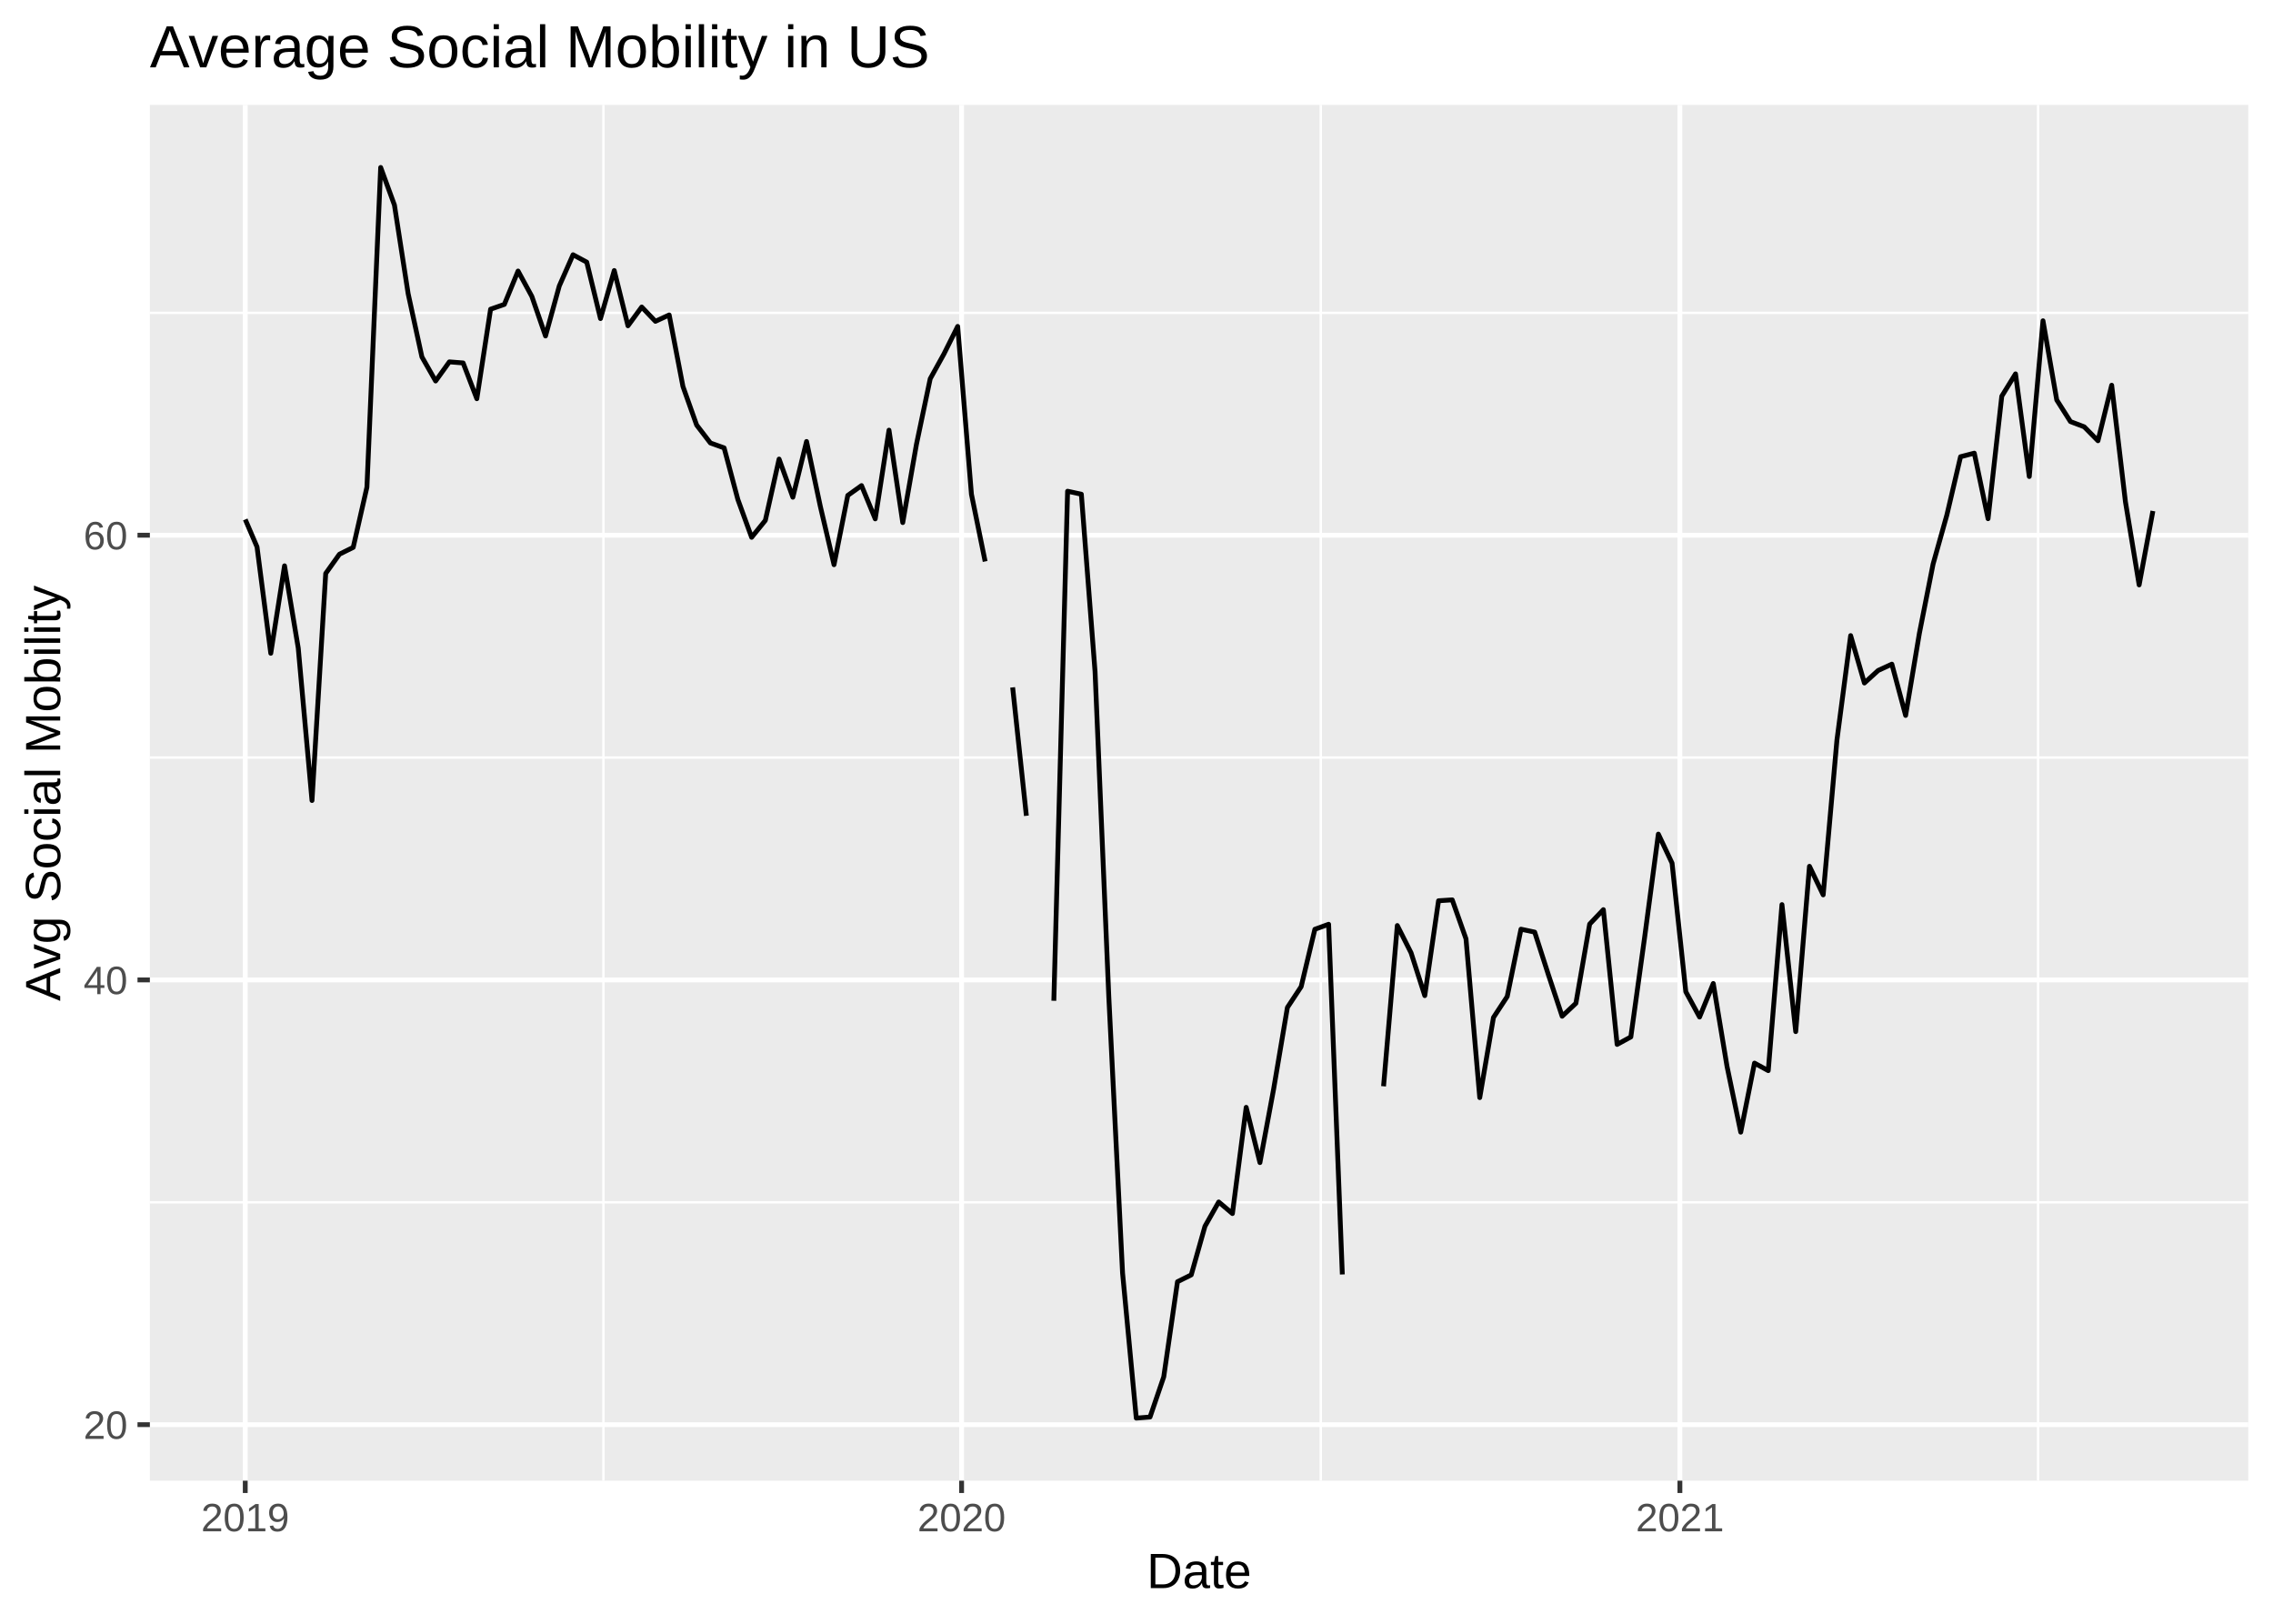
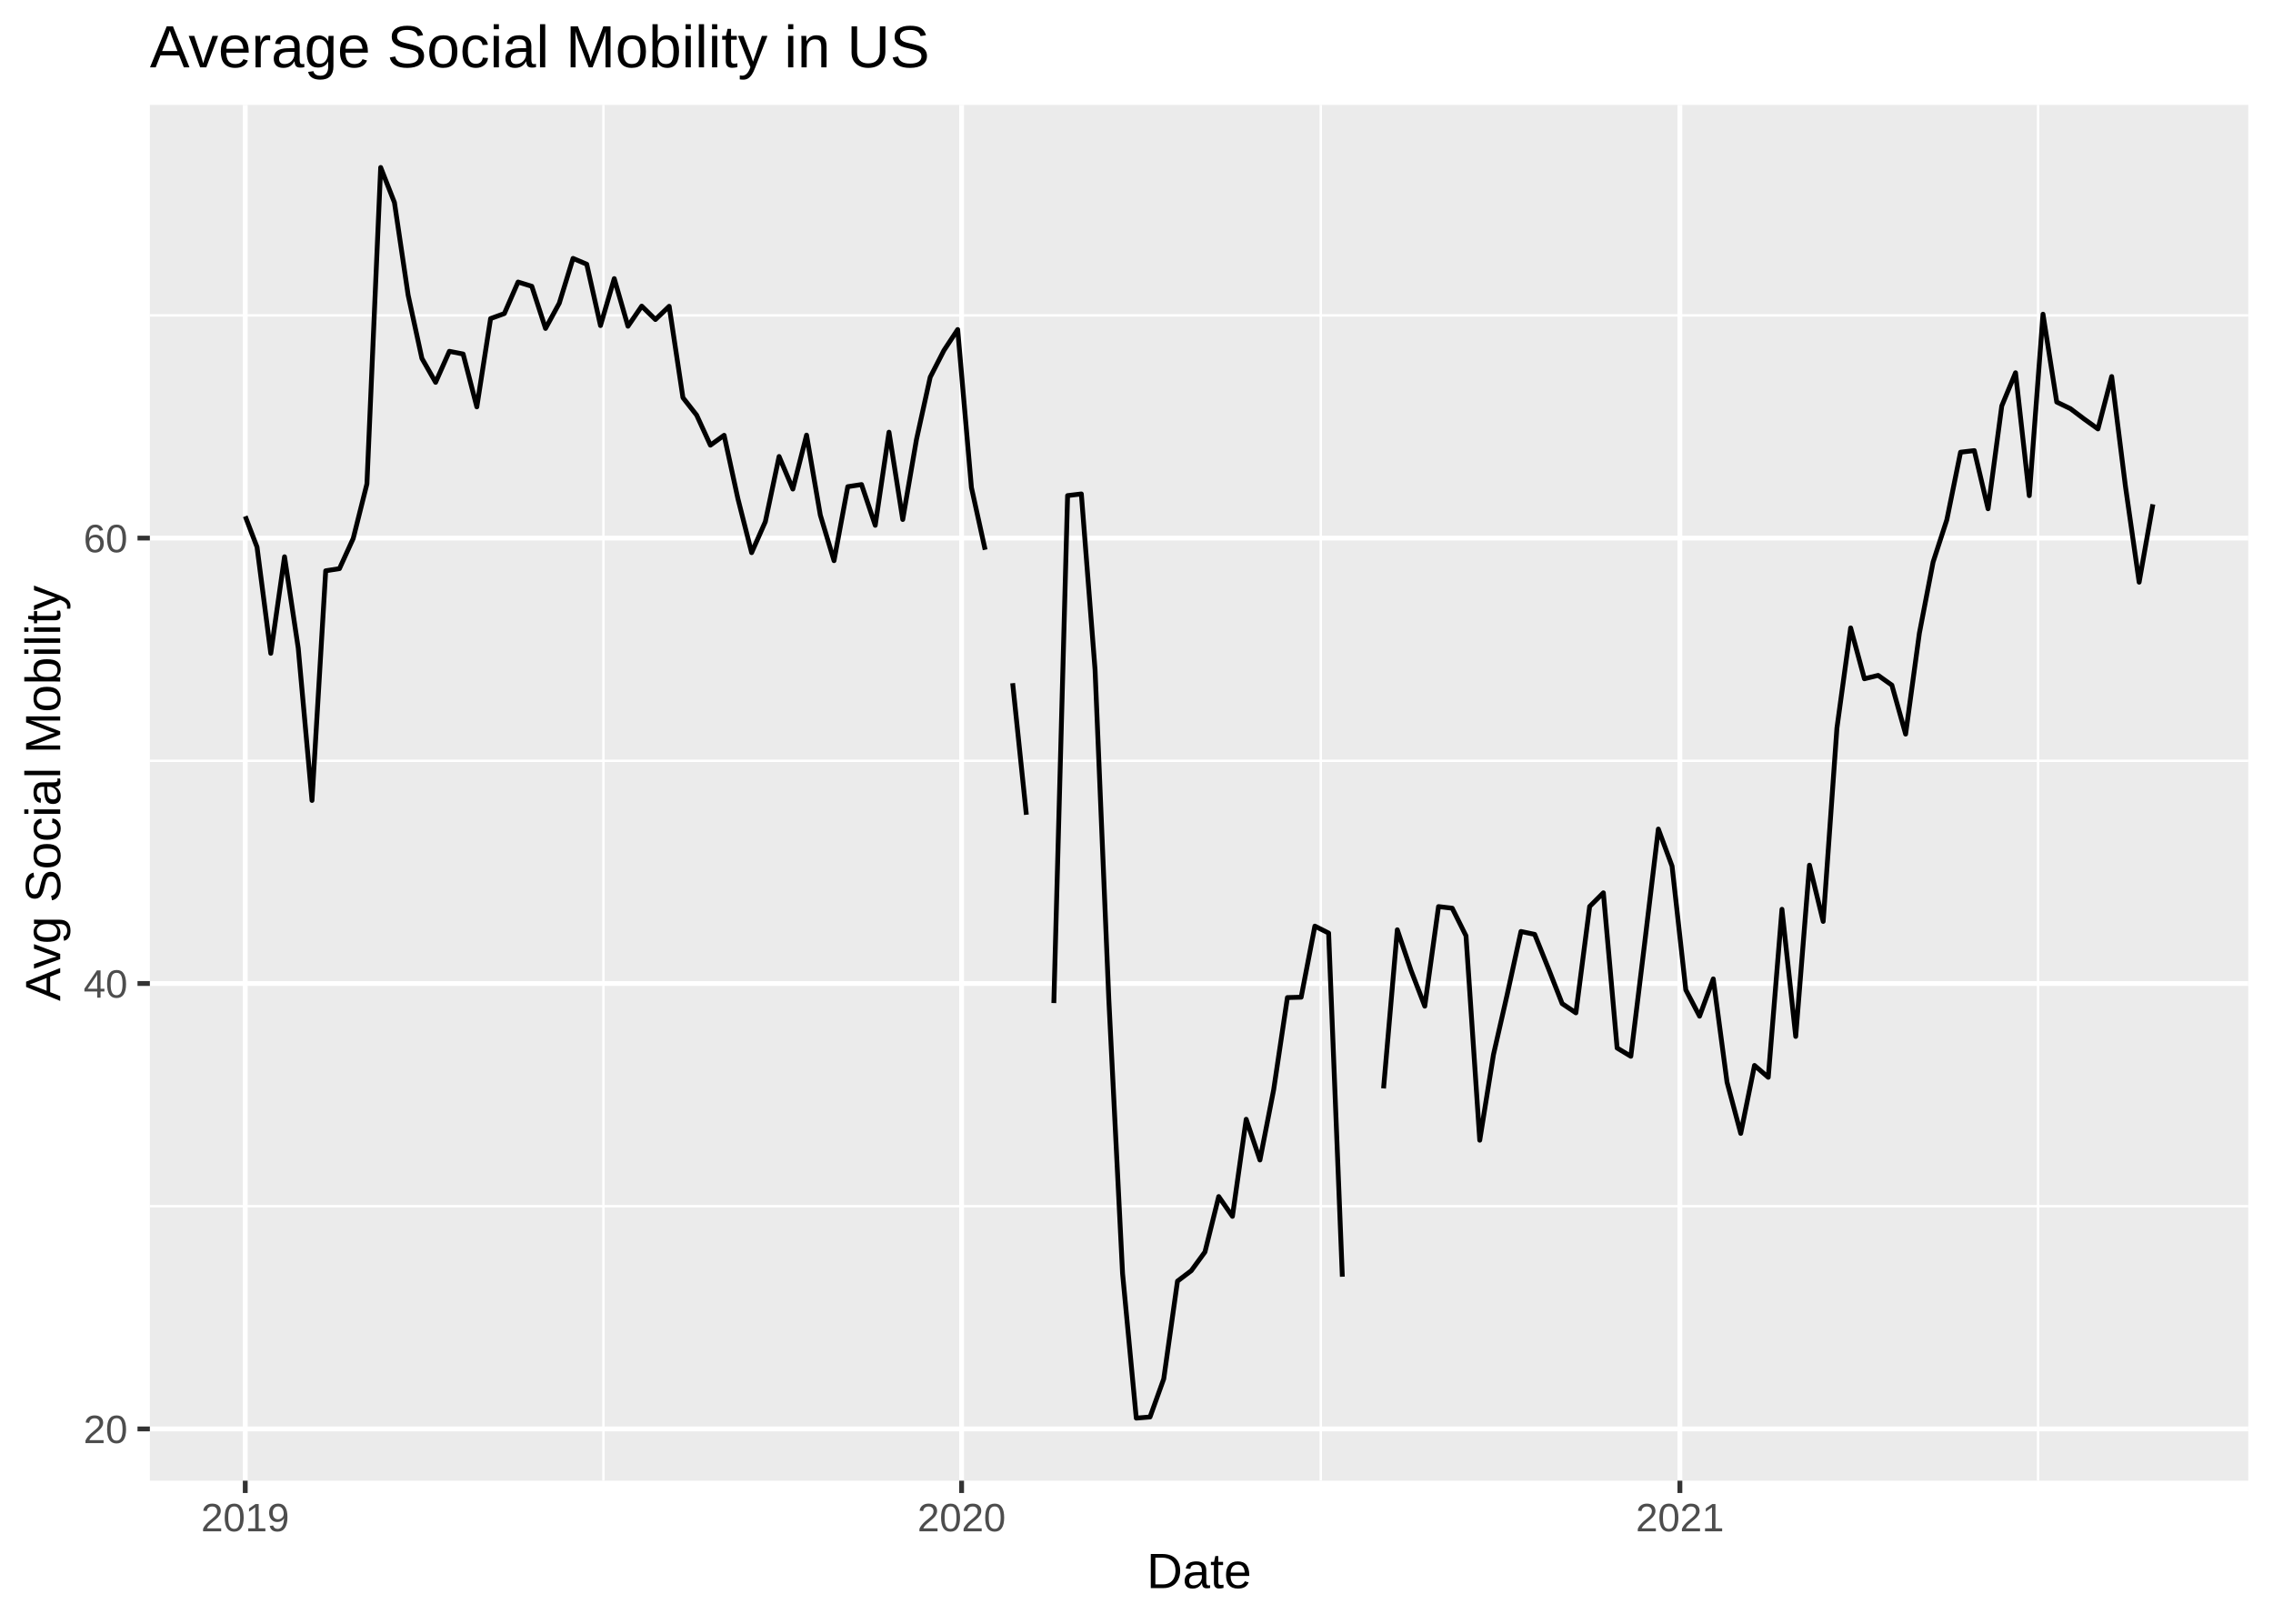
<svg xmlns="http://www.w3.org/2000/svg" viewBox="0 0 504.00 360.00">
  <defs>
    <style type="text/css">
    line, polyline, polygon, path, rect, circle {
      fill: none;
      stroke: #000000;
      stroke-linecap: round;
      stroke-linejoin: round;
      stroke-miterlimit: 10.00;
    }
  </style>
  </defs>
  <rect width="100%" height="100%" style="stroke: none; fill: #FFFFFF;" />
  <rect x="0" y="0.00" width="504.00" height="360.00" style="stroke-width: 1.07; stroke: #FFFFFF; fill: #FFFFFF;" />
  <defs>
    <clipPath id="cpMzMuMjN8NDk4LjUyfDMyOC4yOHwyMy4yNw==">
      <rect x="33.23" y="23.27" width="465.29" height="305.01" />
    </clipPath>
  </defs>
  <rect x="33.23" y="23.27" width="465.29" height="305.01" style="stroke-width: 1.07; stroke: none; fill: #EBEBEB;" clip-path="url(#cpMzMuMjN8NDk4LjUyfDMyOC4yOHwyMy4yNw==)" />
-   <polyline points="33.23,266.56 498.52,266.56 " style="stroke-width: 0.53; stroke: #FFFFFF; stroke-linecap: butt;" clip-path="url(#cpMzMuMjN8NDk4LjUyfDMyOC4yOHwyMy4yNw==)" />
-   <polyline points="33.23,167.96 498.52,167.96 " style="stroke-width: 0.53; stroke: #FFFFFF; stroke-linecap: butt;" clip-path="url(#cpMzMuMjN8NDk4LjUyfDMyOC4yOHwyMy4yNw==)" />
-   <polyline points="33.23,69.36 498.52,69.36 " style="stroke-width: 0.53; stroke: #FFFFFF; stroke-linecap: butt;" clip-path="url(#cpMzMuMjN8NDk4LjUyfDMyOC4yOHwyMy4yNw==)" />
+   <polyline points="33.23,267.43 498.52,267.43 " style="stroke-width: 0.53; stroke: #FFFFFF; stroke-linecap: butt;" clip-path="url(#cpMzMuMjN8NDk4LjUyfDMyOC4yOHwyMy4yNw==)" />
+   <polyline points="33.23,168.68 498.52,168.68 " style="stroke-width: 0.53; stroke: #FFFFFF; stroke-linecap: butt;" clip-path="url(#cpMzMuMjN8NDk4LjUyfDMyOC4yOHwyMy4yNw==)" />
+   <polyline points="33.23,69.93 498.52,69.93 " style="stroke-width: 0.53; stroke: #FFFFFF; stroke-linecap: butt;" clip-path="url(#cpMzMuMjN8NDk4LjUyfDMyOC4yOHwyMy4yNw==)" />
  <polyline points="133.80,328.28 133.80,23.27 " style="stroke-width: 0.53; stroke: #FFFFFF; stroke-linecap: butt;" clip-path="url(#cpMzMuMjN8NDk4LjUyfDMyOC4yOHwyMy4yNw==)" />
  <polyline points="292.86,328.28 292.86,23.27 " style="stroke-width: 0.53; stroke: #FFFFFF; stroke-linecap: butt;" clip-path="url(#cpMzMuMjN8NDk4LjUyfDMyOC4yOHwyMy4yNw==)" />
  <polyline points="451.91,328.28 451.91,23.27 " style="stroke-width: 0.53; stroke: #FFFFFF; stroke-linecap: butt;" clip-path="url(#cpMzMuMjN8NDk4LjUyfDMyOC4yOHwyMy4yNw==)" />
-   <polyline points="33.23,315.86 498.52,315.86 " style="stroke-width: 1.07; stroke: #FFFFFF; stroke-linecap: butt;" clip-path="url(#cpMzMuMjN8NDk4LjUyfDMyOC4yOHwyMy4yNw==)" />
-   <polyline points="33.23,217.26 498.52,217.26 " style="stroke-width: 1.07; stroke: #FFFFFF; stroke-linecap: butt;" clip-path="url(#cpMzMuMjN8NDk4LjUyfDMyOC4yOHwyMy4yNw==)" />
-   <polyline points="33.23,118.66 498.52,118.66 " style="stroke-width: 1.07; stroke: #FFFFFF; stroke-linecap: butt;" clip-path="url(#cpMzMuMjN8NDk4LjUyfDMyOC4yOHwyMy4yNw==)" />
+   <polyline points="33.23,316.81 498.52,316.81 " style="stroke-width: 1.07; stroke: #FFFFFF; stroke-linecap: butt;" clip-path="url(#cpMzMuMjN8NDk4LjUyfDMyOC4yOHwyMy4yNw==)" />
+   <polyline points="33.23,218.05 498.52,218.05 " style="stroke-width: 1.07; stroke: #FFFFFF; stroke-linecap: butt;" clip-path="url(#cpMzMuMjN8NDk4LjUyfDMyOC4yOHwyMy4yNw==)" />
+   <polyline points="33.23,119.30 498.52,119.30 " style="stroke-width: 1.07; stroke: #FFFFFF; stroke-linecap: butt;" clip-path="url(#cpMzMuMjN8NDk4LjUyfDMyOC4yOHwyMy4yNw==)" />
  <polyline points="54.38,328.28 54.38,23.27 " style="stroke-width: 1.07; stroke: #FFFFFF; stroke-linecap: butt;" clip-path="url(#cpMzMuMjN8NDk4LjUyfDMyOC4yOHwyMy4yNw==)" />
  <polyline points="213.22,328.28 213.22,23.27 " style="stroke-width: 1.07; stroke: #FFFFFF; stroke-linecap: butt;" clip-path="url(#cpMzMuMjN8NDk4LjUyfDMyOC4yOHwyMy4yNw==)" />
  <polyline points="372.49,328.28 372.49,23.27 " style="stroke-width: 1.07; stroke: #FFFFFF; stroke-linecap: butt;" clip-path="url(#cpMzMuMjN8NDk4LjUyfDMyOC4yOHwyMy4yNw==)" />
-   <polyline points="54.38,115.17 56.99,121.25 60.04,144.84 63.09,125.45 66.13,143.67 69.18,177.48 72.22,127.14 75.27,122.87 78.32,121.36 81.36,108.01 84.41,37.13 87.46,45.46 90.50,65.11 93.55,79.13 96.59,84.47 99.64,80.23 102.69,80.47 105.73,88.40 108.78,68.55 111.83,67.49 114.87,60.09 117.92,65.70 120.96,74.49 124.01,63.41 127.06,56.48 130.10,58.12 133.15,70.63 136.20,59.98 139.24,72.23 142.29,68.07 145.33,71.24 148.38,69.83 151.43,85.68 154.47,94.24 157.52,98.21 160.56,99.30 163.61,110.75 166.66,119.13 169.70,115.38 172.75,101.78 175.80,110.24 178.84,97.88 181.89,112.25 184.93,125.20 187.98,109.84 191.03,107.66 194.07,115.04 197.12,95.37 200.17,115.86 203.21,98.50 206.26,83.97 209.30,78.48 212.35,72.37 215.40,109.57 218.44,124.48 " style="stroke-width: 1.07; stroke-linecap: butt;" clip-path="url(#cpMzMuMjN8NDk4LjUyfDMyOC4yOHwyMy4yNw==)" />
-   <polyline points="224.54,152.40 227.58,180.87 " style="stroke-width: 1.07; stroke-linecap: butt;" clip-path="url(#cpMzMuMjN8NDk4LjUyfDMyOC4yOHwyMy4yNw==)" />
-   <polyline points="233.67,221.88 236.72,108.91 239.77,109.57 242.81,148.92 245.86,221.02 248.91,282.24 251.95,314.41 255.00,314.17 258.04,305.26 261.09,284.17 264.14,282.65 267.18,271.88 270.23,266.49 273.27,269.06 276.32,245.51 279.37,257.76 282.41,241.44 285.46,223.37 288.51,218.75 291.55,206.03 294.60,204.92 297.64,282.56 " style="stroke-width: 1.07; stroke-linecap: butt;" clip-path="url(#cpMzMuMjN8NDk4LjUyfDMyOC4yOHwyMy4yNw==)" />
-   <polyline points="306.78,240.84 309.83,205.20 312.88,211.25 315.92,220.74 318.97,199.71 322.01,199.51 325.06,208.15 328.11,243.35 331.15,225.59 334.20,220.94 337.25,206.01 340.29,206.66 343.34,216.14 346.38,225.31 349.43,222.44 352.48,204.88 355.52,201.68 358.57,231.56 361.61,229.90 364.66,207.88 367.71,184.93 370.75,191.36 373.80,219.88 376.85,225.49 379.89,218.05 382.94,236.43 385.98,251.01 389.03,235.70 392.08,237.37 395.12,200.56 398.17,228.72 401.22,192.07 404.26,198.40 407.31,164.09 410.35,140.92 413.40,151.43 416.45,148.65 419.49,147.25 422.54,158.62 425.59,140.42 428.63,125.06 431.68,114.20 434.72,101.26 437.77,100.47 440.82,115.00 443.86,87.84 446.91,82.89 449.96,105.65 453.00,71.12 456.05,88.68 459.09,93.47 462.14,94.63 465.19,97.72 468.23,85.41 471.28,111.25 474.32,129.68 477.37,113.29 " style="stroke-width: 1.07; stroke-linecap: butt;" clip-path="url(#cpMzMuMjN8NDk4LjUyfDMyOC4yOHwyMy4yNw==)" />
+   <polyline points="54.38,114.47 56.99,121.28 60.04,144.85 63.09,123.44 66.13,143.70 69.18,177.47 72.22,126.55 75.27,126.07 78.32,119.38 81.36,107.28 84.41,37.13 87.46,44.89 90.50,65.44 93.55,79.46 96.59,84.77 99.64,77.89 102.69,78.49 105.73,90.21 108.78,70.63 111.83,69.52 114.87,62.53 117.92,63.47 120.96,72.82 124.01,67.22 127.06,57.29 130.10,58.58 133.15,72.18 136.20,61.77 139.24,72.33 142.29,67.87 145.33,70.84 148.38,67.91 151.43,88.17 154.47,92.04 157.52,98.70 160.56,96.51 163.61,110.53 166.66,122.53 169.70,115.67 172.75,101.21 175.80,108.43 178.84,96.47 181.89,114.19 184.93,124.31 187.98,107.90 191.03,107.43 194.07,116.47 197.12,95.82 200.17,115.18 203.21,97.46 206.26,83.62 209.30,77.69 212.35,73.06 215.40,108.10 218.44,121.88 " style="stroke-width: 1.07; stroke-linecap: butt;" clip-path="url(#cpMzMuMjN8NDk4LjUyfDMyOC4yOHwyMy4yNw==)" />
+   <polyline points="224.54,151.47 227.58,180.64 " style="stroke-width: 1.07; stroke-linecap: butt;" clip-path="url(#cpMzMuMjN8NDk4LjUyfDMyOC4yOHwyMy4yNw==)" />
+   <polyline points="233.67,222.39 236.72,109.88 239.77,109.51 242.81,148.47 245.86,221.54 248.91,282.34 251.95,314.41 255.00,314.16 258.04,305.71 261.09,284.04 264.14,281.73 267.18,277.57 270.23,265.29 273.27,269.68 276.32,248.15 279.37,257.19 282.41,241.63 285.46,221.17 288.51,221.09 291.55,205.33 294.60,206.87 297.64,283.06 " style="stroke-width: 1.07; stroke-linecap: butt;" clip-path="url(#cpMzMuMjN8NDk4LjUyfDMyOC4yOHwyMy4yNw==)" />
+   <polyline points="306.78,241.31 309.83,206.14 312.88,215.17 315.92,223.08 318.97,201.00 322.01,201.36 325.06,207.48 328.11,252.80 331.15,233.83 334.20,220.47 337.25,206.52 340.29,207.16 343.34,214.74 346.38,222.51 349.43,224.56 352.48,200.97 355.52,197.94 358.57,232.36 361.61,234.19 364.66,209.25 367.71,183.81 370.75,192.03 373.80,219.47 376.85,225.30 379.89,217.03 382.94,239.93 385.98,251.29 389.03,236.22 392.08,238.85 395.12,201.60 398.17,229.79 401.22,191.82 404.26,204.29 407.31,161.41 410.35,139.22 413.40,150.49 416.45,149.74 419.49,151.90 422.54,162.76 425.59,140.39 428.63,124.62 431.68,115.24 434.72,100.26 437.77,99.90 440.82,112.80 443.86,90.00 446.91,82.64 449.96,109.89 453.00,69.66 456.05,89.14 459.09,90.61 462.14,92.91 465.19,95.10 468.23,83.48 471.28,107.81 474.32,129.08 477.37,111.81 " style="stroke-width: 1.07; stroke-linecap: butt;" clip-path="url(#cpMzMuMjN8NDk4LjUyfDMyOC4yOHwyMy4yNw==)" />
  <defs>
    <clipPath id="cpMC4wMHw1MDQuMDB8MzYwLjAwfDAuMDA=">
      <rect x="0.00" y="0.00" width="504.00" height="360.00" />
    </clipPath>
  </defs>
  <g clip-path="url(#cpMC4wMHw1MDQuMDB8MzYwLjAwfDAuMDA=)">
-     <text x="18.51" y="319.01" style="font-size: 8.80px; fill: #4D4D4D; font-family: Arial;" textLength="9.79px" lengthAdjust="spacingAndGlyphs">20</text>
+     <text x="18.51" y="319.95" style="font-size: 8.80px; fill: #4D4D4D; font-family: Arial;" textLength="9.79px" lengthAdjust="spacingAndGlyphs">20</text>
  </g>
  <g clip-path="url(#cpMC4wMHw1MDQuMDB8MzYwLjAwfDAuMDA=)">
-     <text x="18.51" y="220.41" style="font-size: 8.80px; fill: #4D4D4D; font-family: Arial;" textLength="9.79px" lengthAdjust="spacingAndGlyphs">40</text>
+     <text x="18.51" y="221.20" style="font-size: 8.80px; fill: #4D4D4D; font-family: Arial;" textLength="9.79px" lengthAdjust="spacingAndGlyphs">40</text>
  </g>
  <g clip-path="url(#cpMC4wMHw1MDQuMDB8MzYwLjAwfDAuMDA=)">
-     <text x="18.51" y="121.81" style="font-size: 8.80px; fill: #4D4D4D; font-family: Arial;" textLength="9.79px" lengthAdjust="spacingAndGlyphs">60</text>
+     <text x="18.51" y="122.45" style="font-size: 8.80px; fill: #4D4D4D; font-family: Arial;" textLength="9.79px" lengthAdjust="spacingAndGlyphs">60</text>
  </g>
-   <polyline points="30.49,315.86 33.23,315.86 " style="stroke-width: 1.07; stroke: #333333; stroke-linecap: butt;" clip-path="url(#cpMC4wMHw1MDQuMDB8MzYwLjAwfDAuMDA=)" />
-   <polyline points="30.49,217.26 33.23,217.26 " style="stroke-width: 1.07; stroke: #333333; stroke-linecap: butt;" clip-path="url(#cpMC4wMHw1MDQuMDB8MzYwLjAwfDAuMDA=)" />
-   <polyline points="30.49,118.66 33.23,118.66 " style="stroke-width: 1.07; stroke: #333333; stroke-linecap: butt;" clip-path="url(#cpMC4wMHw1MDQuMDB8MzYwLjAwfDAuMDA=)" />
+   <polyline points="30.49,316.81 33.23,316.81 " style="stroke-width: 1.07; stroke: #333333; stroke-linecap: butt;" clip-path="url(#cpMC4wMHw1MDQuMDB8MzYwLjAwfDAuMDA=)" />
+   <polyline points="30.49,218.05 33.23,218.05 " style="stroke-width: 1.07; stroke: #333333; stroke-linecap: butt;" clip-path="url(#cpMC4wMHw1MDQuMDB8MzYwLjAwfDAuMDA=)" />
+   <polyline points="30.49,119.30 33.23,119.30 " style="stroke-width: 1.07; stroke: #333333; stroke-linecap: butt;" clip-path="url(#cpMC4wMHw1MDQuMDB8MzYwLjAwfDAuMDA=)" />
  <polyline points="54.38,331.02 54.38,328.28 " style="stroke-width: 1.07; stroke: #333333; stroke-linecap: butt;" clip-path="url(#cpMC4wMHw1MDQuMDB8MzYwLjAwfDAuMDA=)" />
  <polyline points="213.22,331.02 213.22,328.28 " style="stroke-width: 1.07; stroke: #333333; stroke-linecap: butt;" clip-path="url(#cpMC4wMHw1MDQuMDB8MzYwLjAwfDAuMDA=)" />
  <polyline points="372.49,331.02 372.49,328.28 " style="stroke-width: 1.07; stroke: #333333; stroke-linecap: butt;" clip-path="url(#cpMC4wMHw1MDQuMDB8MzYwLjAwfDAuMDA=)" />
  <g clip-path="url(#cpMC4wMHw1MDQuMDB8MzYwLjAwfDAuMDA=)">
    <text x="44.59" y="339.51" style="font-size: 8.80px; fill: #4D4D4D; font-family: Arial;" textLength="19.58px" lengthAdjust="spacingAndGlyphs">2019</text>
  </g>
  <g clip-path="url(#cpMC4wMHw1MDQuMDB8MzYwLjAwfDAuMDA=)">
    <text x="203.43" y="339.51" style="font-size: 8.80px; fill: #4D4D4D; font-family: Arial;" textLength="19.58px" lengthAdjust="spacingAndGlyphs">2020</text>
  </g>
  <g clip-path="url(#cpMC4wMHw1MDQuMDB8MzYwLjAwfDAuMDA=)">
    <text x="362.71" y="339.51" style="font-size: 8.80px; fill: #4D4D4D; font-family: Arial;" textLength="19.58px" lengthAdjust="spacingAndGlyphs">2021</text>
  </g>
  <g clip-path="url(#cpMC4wMHw1MDQuMDB8MzYwLjAwfDAuMDA=)">
    <text x="254.26" y="352.10" style="font-size: 11.00px; font-family: Arial;" textLength="23.24px" lengthAdjust="spacingAndGlyphs">Date</text>
  </g>
  <g clip-path="url(#cpMC4wMHw1MDQuMDB8MzYwLjAwfDAuMDA=)">
    <text transform="translate(13.35,221.93) rotate(-90)" style="font-size: 11.00px; font-family: Arial;" textLength="92.31px" lengthAdjust="spacingAndGlyphs">Avg Social Mobility</text>
  </g>
  <g clip-path="url(#cpMC4wMHw1MDQuMDB8MzYwLjAwfDAuMDA=)">
    <text x="33.23" y="14.93" style="font-size: 13.20px; font-family: Arial;" textLength="173.14px" lengthAdjust="spacingAndGlyphs">Average Social Mobility in US</text>
  </g>
</svg>
